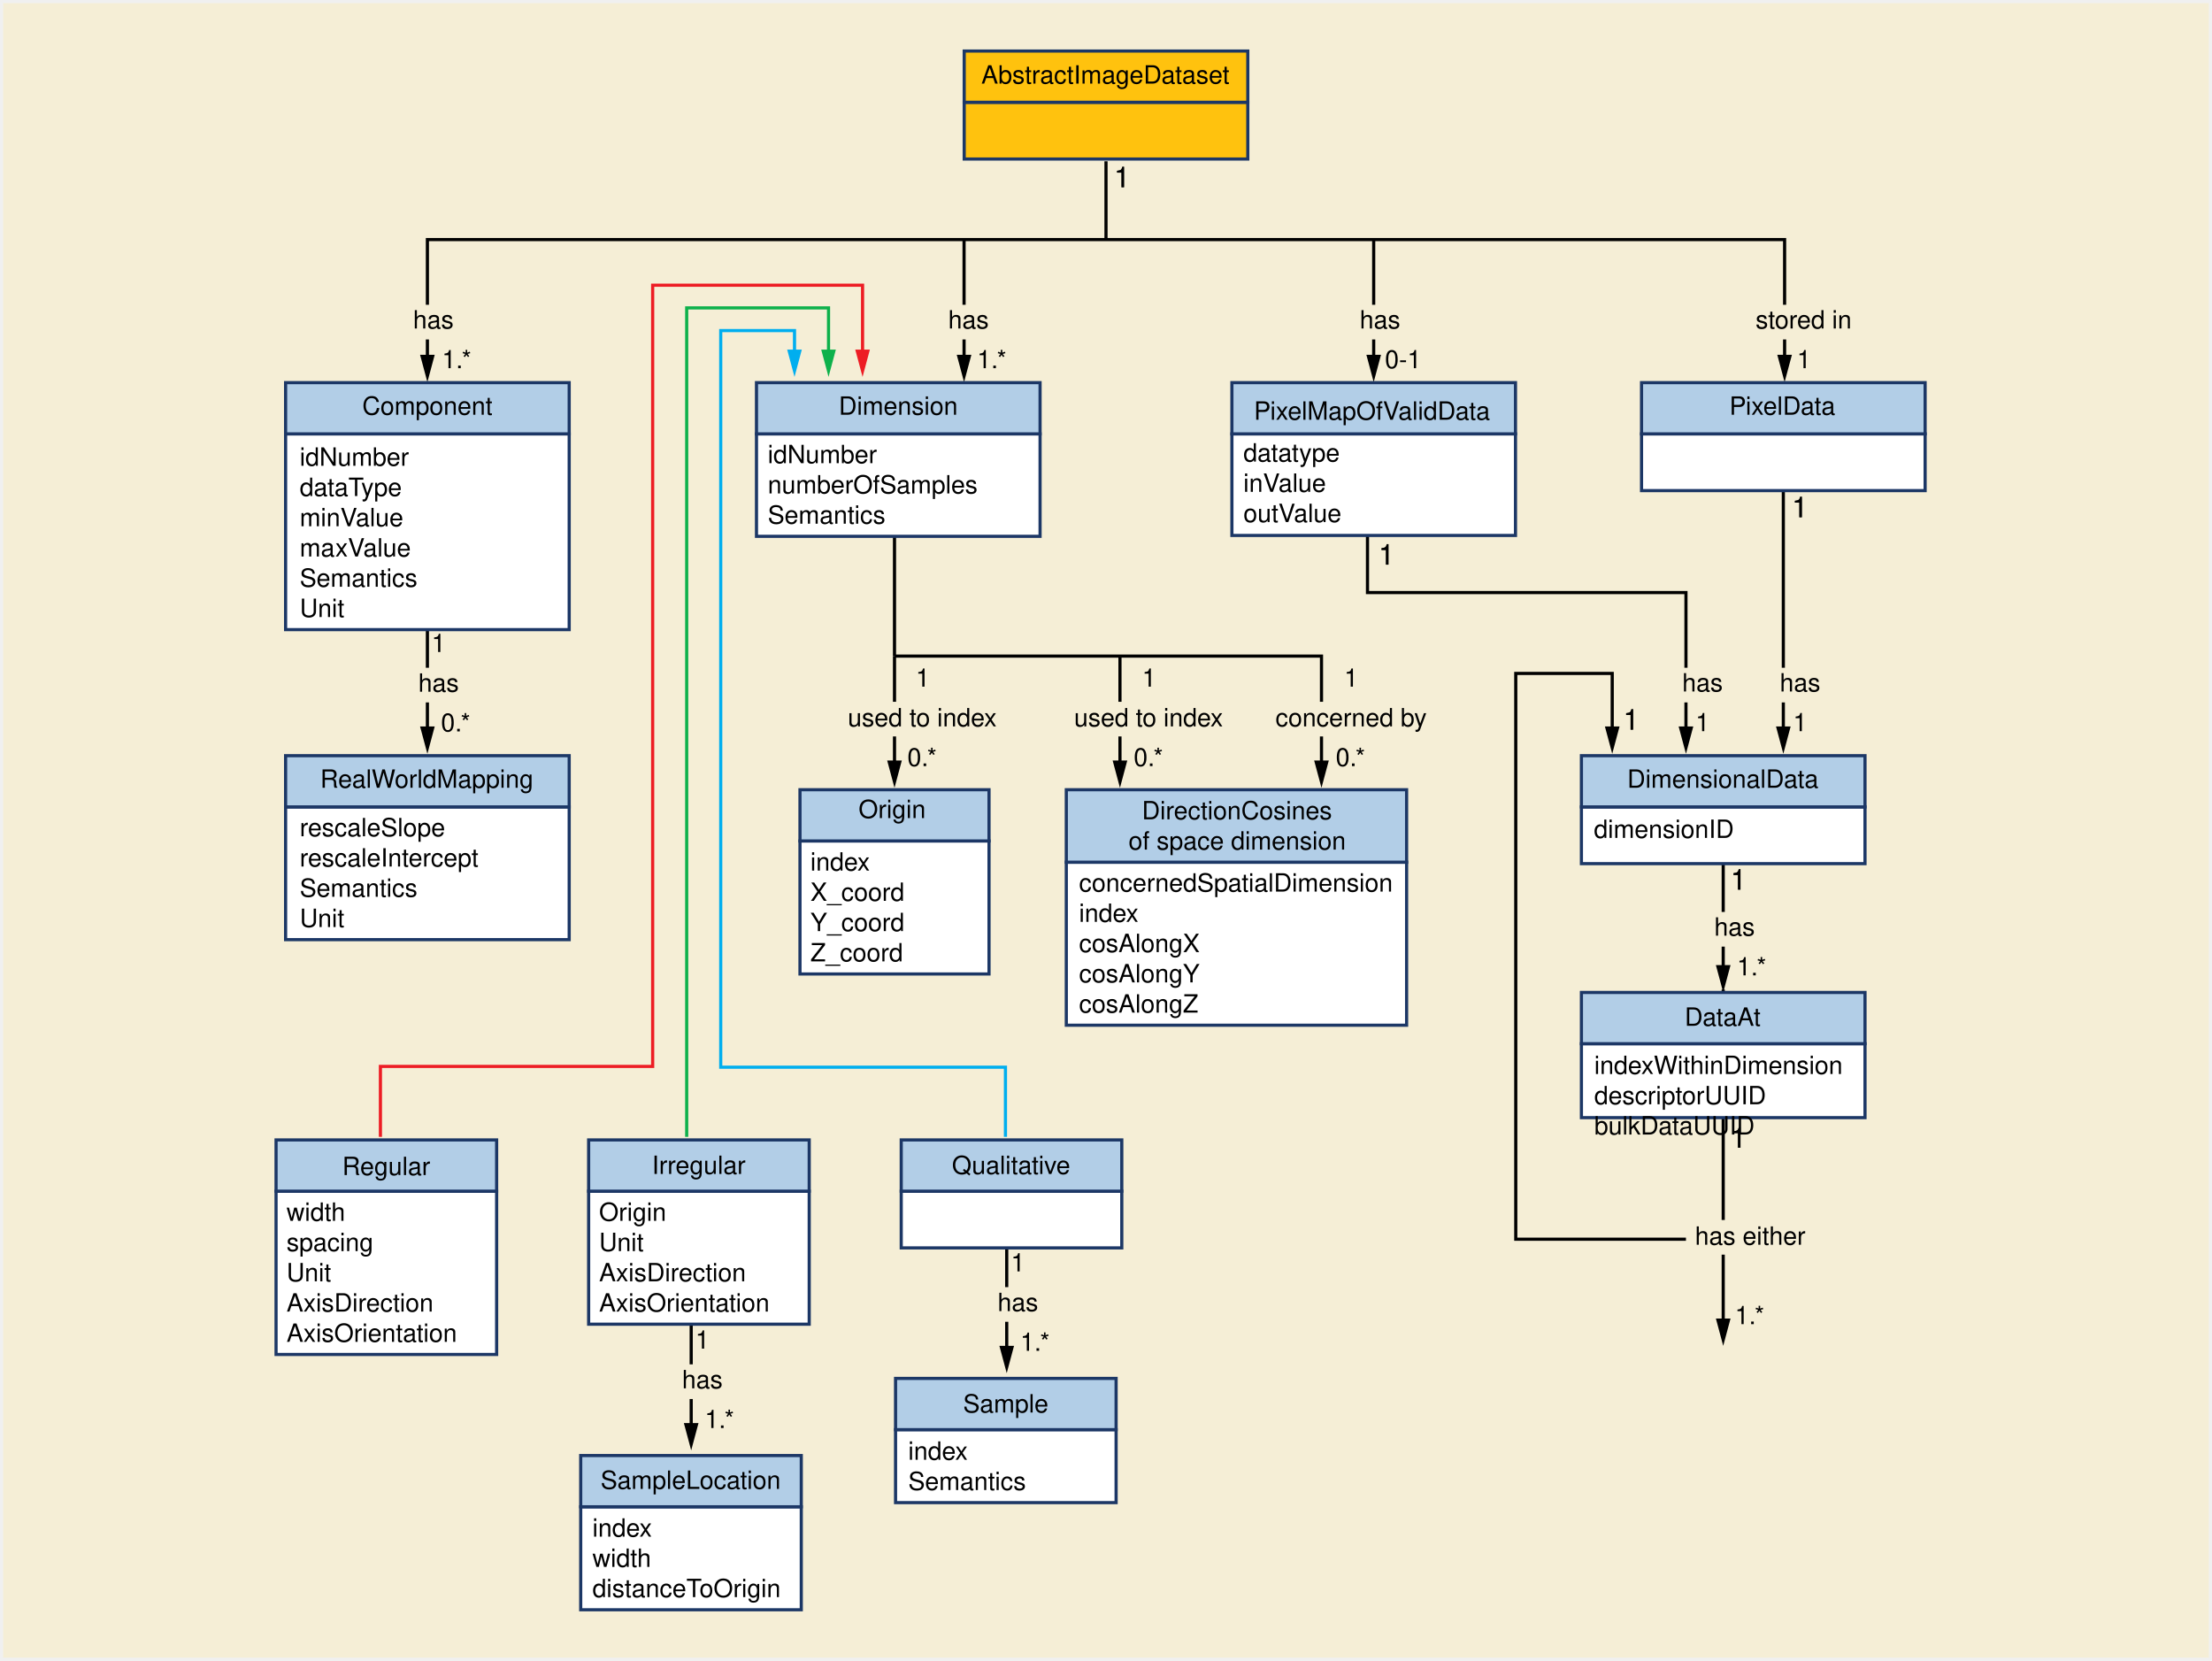
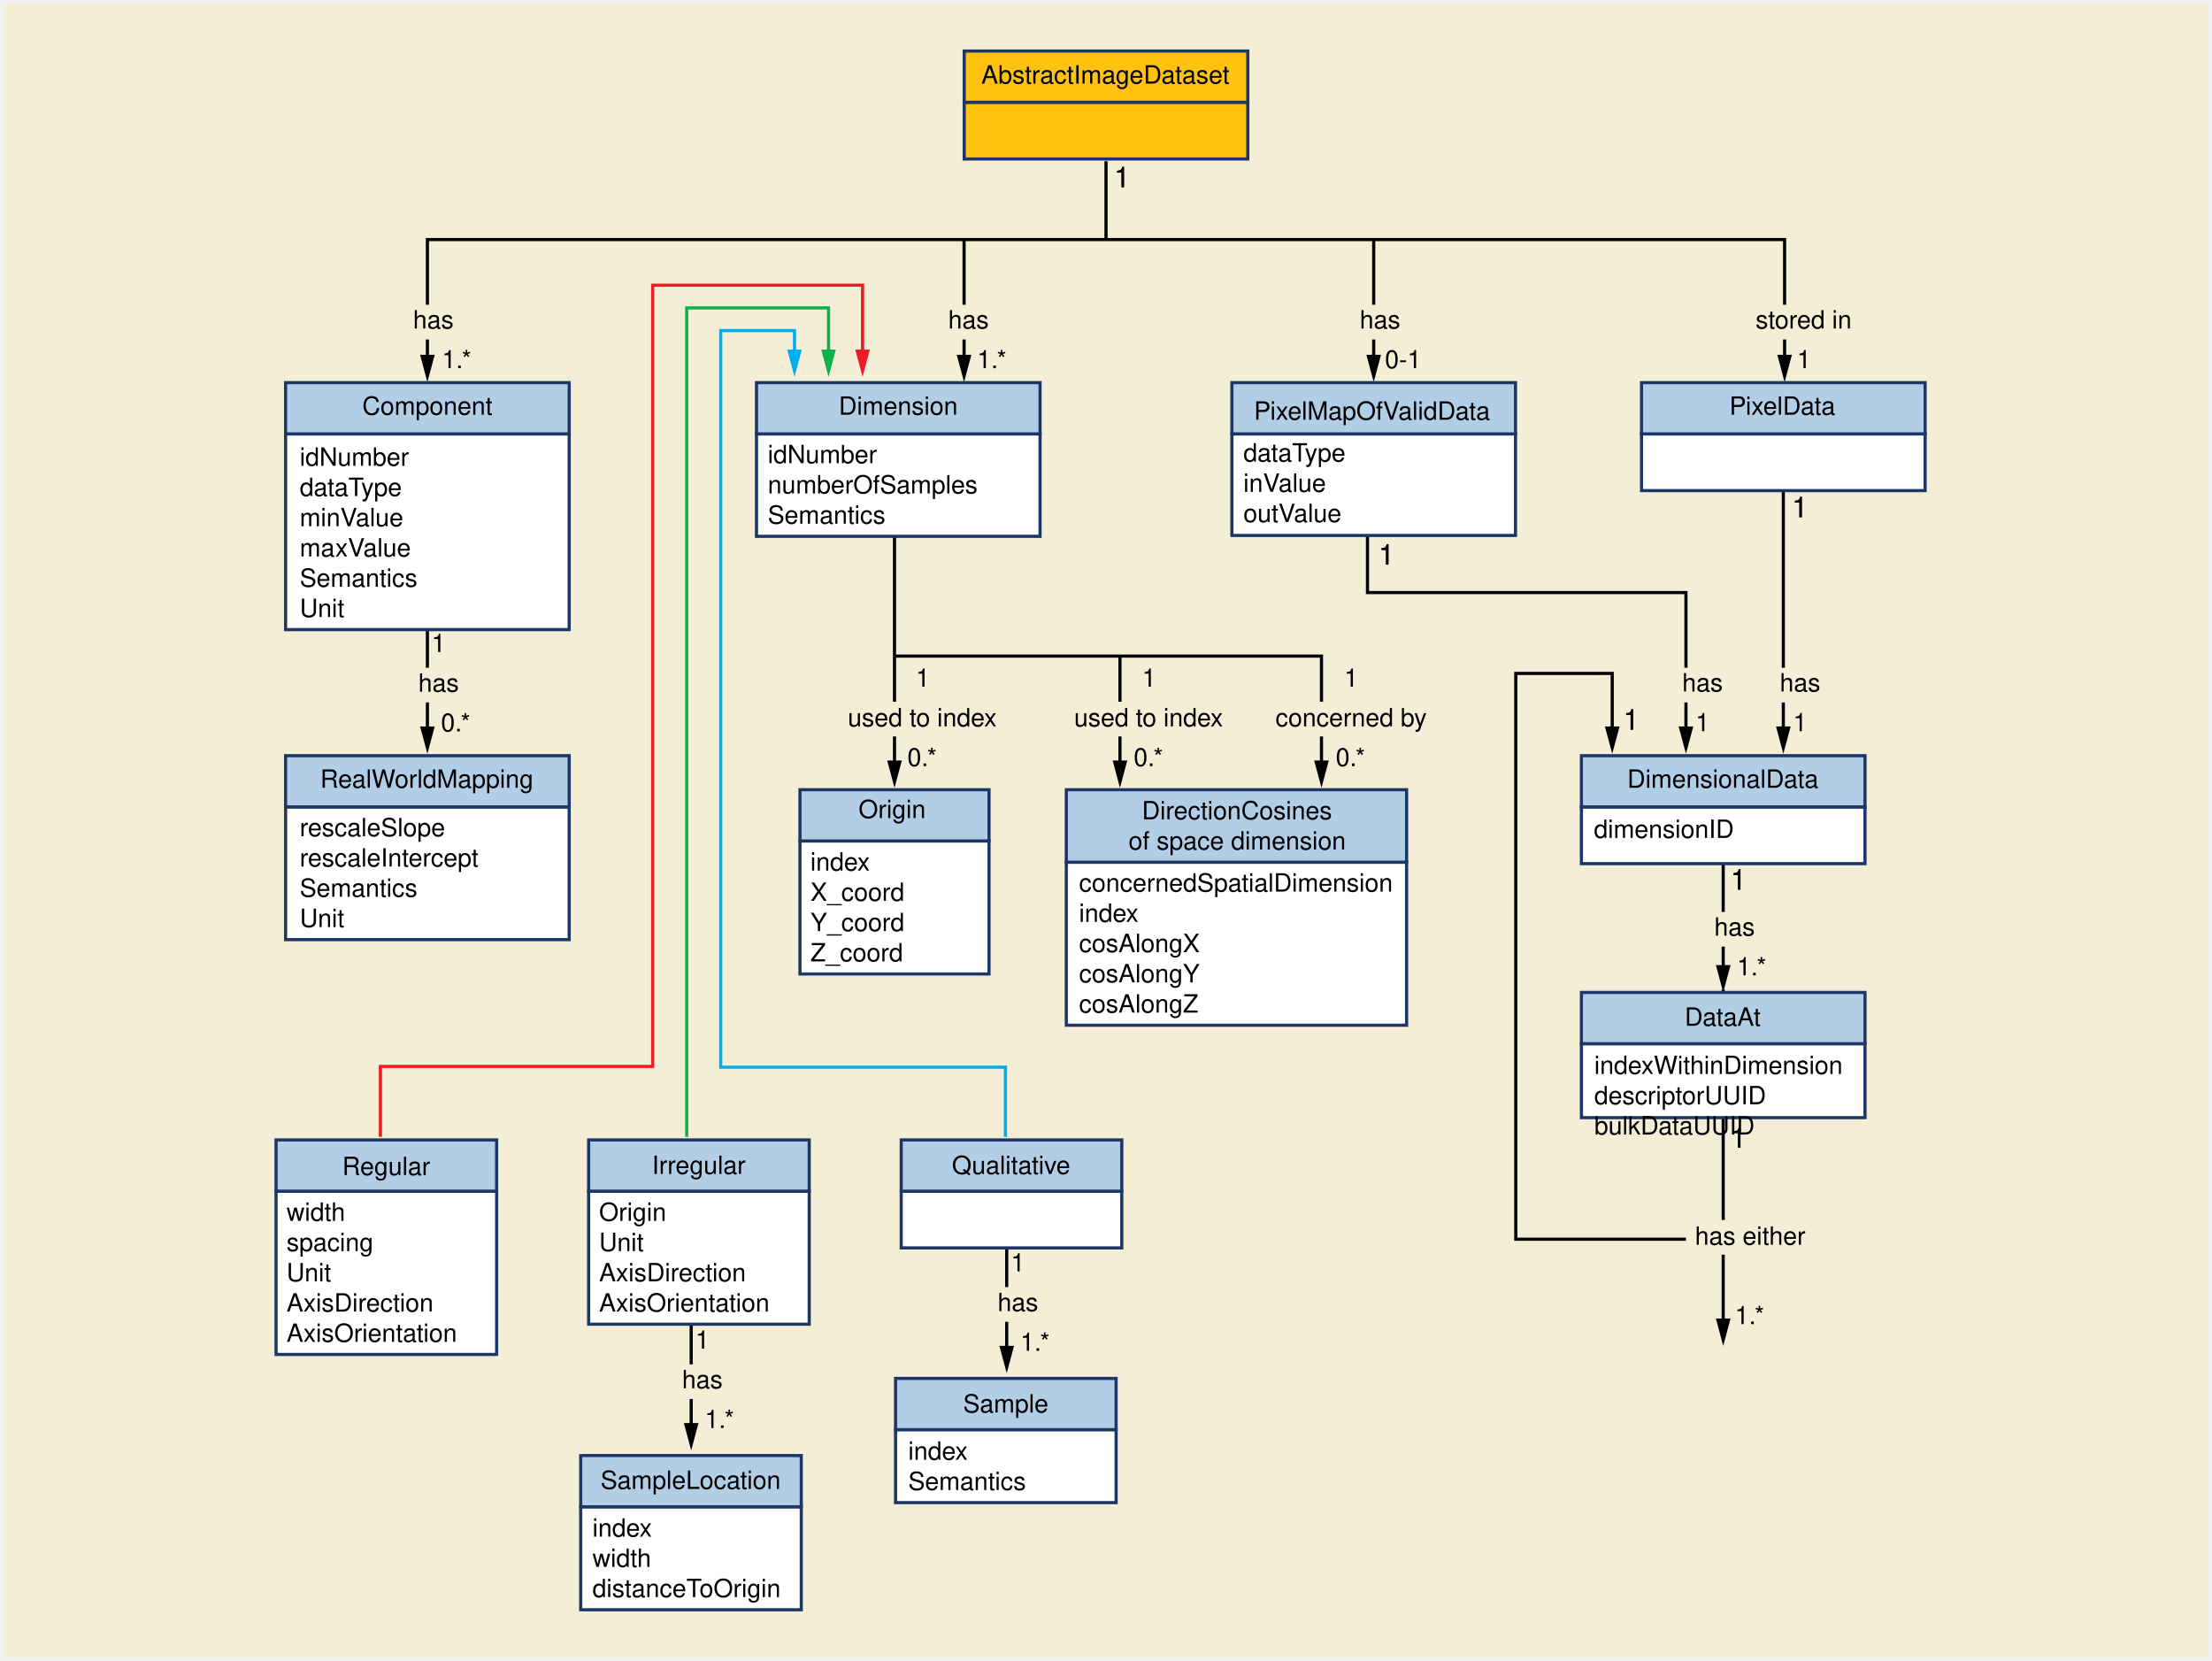
<svg xmlns="http://www.w3.org/2000/svg" version="1.1" id="Layer_1" x="0px" y="0px" width="702px" height="527px" viewBox="0 0 702 527" enable-background="new 0 0 702 527" xml:space="preserve">
  <defs>
    <style type="text/css">
	text {
	  font-family: Helvetica, Verdana, ArialUnicodeMS, san-serif
	}
	</style>
  </defs>
  <g>
   </g>
  <g>
    <rect x="1" y="1" fill="#F5EED6" width="700" height="525" />
    <g>
      <line fill="none" stroke="#000000" x1="351" y1="51.179" x2="351" y2="76.02" />
      <g>
        <g>
          <line fill="none" stroke="#000000" x1="135.637" y1="199.549" x2="135.637" y2="232.106" />
          <g>
            <polygon points="133.312,230.521 135.637,239.193 137.961,230.521      " />
          </g>
        </g>
      </g>
      <g>
        <g>
          <polyline fill="none" stroke="#000000" points="566.362,114.166 566.362,76.02 135.637,76.02 135.637,114.166     " />
          <g>
            <polygon points="568.687,112.58 566.362,121.253 564.038,112.58      " />
          </g>
          <g>
            <polygon points="133.312,112.58 135.637,121.253 137.961,112.58      " />
          </g>
        </g>
      </g>
      <g>
        <g>
          <line fill="none" stroke="#000000" x1="305.956" y1="76.02" x2="305.956" y2="114.164" />
          <g>
            <polygon points="303.632,112.578 305.956,121.251 308.28,112.578      " />
          </g>
        </g>
      </g>
      <g>
        <g>
          <line fill="none" stroke="#000000" x1="435.956" y1="76.02" x2="435.956" y2="114.164" />
          <g>
            <polygon points="433.632,112.578 435.956,121.251 438.28,112.578      " />
          </g>
        </g>
      </g>
      <g>
        <g>
          <line fill="none" stroke="#000000" x1="219.356" y1="420.587" x2="219.356" y2="453.144" />
          <g>
            <polygon points="217.032,451.559 219.356,460.231 221.68,451.559      " />
          </g>
        </g>
      </g>
      <g>
        <g>
          <line fill="none" stroke="#000000" x1="319.493" y1="396.084" x2="319.493" y2="428.641" />
          <g>
            <polygon points="317.168,427.056 319.493,435.729 321.817,427.056      " />
          </g>
        </g>
      </g>
      <g>
        <g>
          <line fill="none" stroke="#000000" x1="283.879" y1="208.19" x2="283.879" y2="242.905" />
          <g>
            <polygon points="281.555,241.319 283.879,249.992 286.203,241.319      " />
          </g>
        </g>
      </g>
      <line fill="none" stroke="#000000" x1="283.877" y1="170.028" x2="283.877" y2="208.19" />
      <g>
        <g>
          <line fill="none" stroke="#000000" x1="355.433" y1="208.19" x2="355.433" y2="242.905" />
          <g>
            <polygon points="353.108,241.319 355.433,249.992 357.757,241.319      " />
          </g>
        </g>
      </g>
      <g>
        <g>
          <polyline fill="none" stroke="#000000" points="283.879,208.19 419.387,208.19 419.387,242.905     " />
          <g>
            <polygon points="417.062,241.319 419.387,249.992 421.711,241.319      " />
          </g>
        </g>
      </g>
      <g>
        <g>
          <line fill="none" stroke="#000000" x1="565.956" y1="155.679" x2="565.956" y2="232.106" />
          <g>
            <polygon points="563.632,230.521 565.956,239.193 568.28,230.521      " />
          </g>
        </g>
      </g>
      <g>
        <g>
          <line fill="none" stroke="#000000" x1="546.88" y1="273.842" x2="546.88" y2="307.835" />
          <g>
            <polygon points="544.556,306.25 546.88,314.923 549.204,306.25      " />
          </g>
        </g>
      </g>
      <g>
        <g>
          <line fill="none" stroke="#000000" x1="546.88" y1="313.99" x2="546.88" y2="419.976" />
          <g>
            <polygon points="544.556,418.391 546.88,427.063 549.204,418.391      " />
          </g>
        </g>
      </g>
      <g>
        <g>
          <polyline fill="none" stroke="#000000" points="433.984,170.028 433.984,188.029 433.869,188.029 535.056,188.029       535.056,232.106     " />
          <g>
            <polygon points="532.731,230.521 535.056,239.193 537.38,230.521      " />
          </g>
        </g>
      </g>
      <g>
        <g>
          <polyline fill="none" stroke="#000000" points="546.88,393.22 481.044,393.22 481.044,213.69 511.656,213.69 511.656,232.106           " />
          <g>
            <polygon points="509.332,230.521 511.656,239.193 513.98,230.521      " />
          </g>
        </g>
      </g>
      <g>
        <g>
          <polyline fill="none" stroke="#00AEEF" points="319.092,360.74 319.092,338.64 228.731,338.64 228.731,104.899 252.144,104.899       252.144,112.514     " />
          <g>
            <polygon fill="#00AEEF" points="249.819,110.929 252.144,119.602 254.468,110.929      " />
          </g>
        </g>
      </g>
      <g>
        <g>
          <polyline fill="none" stroke="#ED1C24" points="120.729,360.74 120.729,338.39 207.131,338.39 207.131,90.499 273.744,90.499       273.744,112.514     " />
          <g>
            <polygon fill="#ED1C24" points="271.42,110.929 273.744,119.602 276.068,110.929      " />
          </g>
        </g>
      </g>
      <g>
        <g>
          <polyline fill="none" stroke="#0DB14B" points="217.931,360.74 217.931,97.699 262.944,97.699 262.944,112.514     " />
          <g>
            <polygon fill="#0DB14B" points="260.62,110.929 262.944,119.602 265.268,110.929      " />
          </g>
        </g>
      </g>
      <g>
        <rect x="306" y="32.457" fill="#FFC20E" stroke="#1C3766" width="90" height="18" />
        <rect x="306" y="16.196" fill="#FFC20E" stroke="#1C3766" width="90" height="16.261" />
        <rect x="311.421" y="20.798" fill="none" width="79.157" height="9.729" />
        <text transform="matrix(1 0 0 1 311.4253 26.5249)" font-size="8">AbstractImageDataset</text>
      </g>
      <g>
        <rect x="520.956" y="137.679" fill="#FFFFFF" stroke="#1C3766" width="90" height="18" />
        <rect x="520.956" y="121.418" fill="#B2CEE7" stroke="#1C3766" width="90" height="16.261" />
        <rect x="530.828" y="125.871" fill="none" width="70.252" height="8.883" />
        <text transform="matrix(1 0 0 1 548.8379 131.5991)" font-size="8">PixelData</text>
      </g>
      <g>
        <rect x="90.637" y="137.679" fill="#FFFFFF" stroke="#1C3766" width="90" height="62.112" />
        <rect x="90.637" y="121.418" fill="#B2CEE7" stroke="#1C3766" width="90" height="16.261" />
        <rect x="100.51" y="125.87" fill="none" width="70.253" height="8.883" />
        <text transform="matrix(1 0 0 1 114.9561 131.5952)" font-size="8">Component</text>
        <rect x="95.126" y="142.062" fill="none" width="37.348" height="57.728" />
        <text transform="matrix(1 0 0 1 95.125 147.7871)">
          <tspan x="0" y="0" font-size="8">idNumber</tspan>
          <tspan x="0" y="9.6" font-size="8">dataType</tspan>
          <tspan x="0" y="19.2" font-size="8">minValue</tspan>
          <tspan x="0" y="28.8" font-size="8">maxValue</tspan>
          <tspan x="0" y="38.4" font-size="8">Semantics</tspan>
          <tspan x="0" y="48" font-size="8">Unit</tspan>
        </text>
      </g>
      <g>
        <rect x="240.077" y="137.679" fill="#FFFFFF" stroke="#1C3766" width="90" height="32.504" />
        <rect x="240.077" y="121.418" fill="#B2CEE7" stroke="#1C3766" width="90" height="16.261" />
        <rect x="249.95" y="125.871" fill="none" width="70.254" height="8.883" />
        <text transform="matrix(1 0 0 1 266.1792 131.5991)" font-size="8">Dimension</text>
        <rect x="243.657" y="141.252" fill="none" width="59.578" height="28.929" />
        <text transform="matrix(1 0 0 1 243.6548 146.9785)">
          <tspan x="0" y="0" font-size="8">idNumber</tspan>
          <tspan x="0" y="9.6" font-size="8">numberOfSamples</tspan>
          <tspan x="0" y="19.2" font-size="8">Semantics</tspan>
        </text>
      </g>
      <g>
        <rect x="390.956" y="137.679" fill="#FFFFFF" stroke="#1C3766" width="90" height="32.228" />
        <rect x="390.956" y="121.418" fill="#B2CEE7" stroke="#1C3766" width="90" height="16.261" />
        <rect x="397.938" y="127.461" fill="none" width="76.035" height="9.729" />
        <text transform="matrix(1 0 0 1 397.9385 133.186)" font-size="8">PixelMapOfValidData</text>
        <rect x="394.604" y="140.734" fill="none" width="59.578" height="28.929" />
        <text transform="matrix(1 0 0 1 394.6055 146.4609)">
-           <tspan x="0" y="0" font-size="8">datatype</tspan>
+           <tspan x="0" y="0" font-size="8">dataType</tspan>
          <tspan x="0" y="9.6" font-size="8">inValue</tspan>
          <tspan x="0" y="19.2" font-size="8">outValue</tspan>
        </text>
      </g>
      <g>
        <rect x="501.88" y="331.183" fill="#FFFFFF" stroke="#1C3766" width="90" height="23.463" />
        <rect x="501.88" y="314.923" fill="#B2CEE7" stroke="#1C3766" width="90" height="16.26" />
        <rect x="518.193" y="319.776" fill="none" width="57.371" height="9.729" />
        <text transform="matrix(1 0 0 1 534.6455 325.498)" font-size="8">DataAt</text>
        <rect x="505.963" y="335.075" fill="none" width="62.691" height="19.328" />
        <text transform="matrix(1 0 0 1 505.959 340.7969)">
          <tspan x="0" y="0" font-size="8">indexWithinDimension</tspan>
          <tspan x="0" y="9.6" font-size="8">descriptorUUID</tspan>
          <tspan x="0" y="19.2" font-size="8">bulkDataUUID</tspan>
        </text>
      </g>
      <g>
        <rect x="90.637" y="256.05" fill="#FFFFFF" stroke="#1C3766" width="90" height="42.113" />
        <rect x="90.637" y="239.792" fill="#B2CEE7" stroke="#1C3766" width="90" height="16.258" />
        <rect x="100.51" y="244.245" fill="none" width="70.253" height="8.881" />
        <text transform="matrix(1 0 0 1 101.6201 249.9692)" font-size="8">RealWorldMapping</text>
        <rect x="95.126" y="259.632" fill="none" width="56.918" height="38.527" />
        <text transform="matrix(1 0 0 1 95.125 265.3613)">
          <tspan x="0" y="0" font-size="8">rescaleSlope</tspan>
          <tspan x="0" y="9.6" font-size="8">rescaleIntercept</tspan>
          <tspan x="0" y="19.2" font-size="8">Semantics</tspan>
          <tspan x="0" y="28.8" font-size="8">Unit</tspan>
        </text>
      </g>
      <g>
        <rect x="253.881" y="266.849" fill="#FFFFFF" stroke="#1C3766" width="59.996" height="42.209" />
        <rect x="253.881" y="250.591" fill="#B2CEE7" stroke="#1C3766" width="59.996" height="16.258" />
        <rect x="260.681" y="253.856" fill="none" width="44.892" height="9.727" />
        <text transform="matrix(1 0 0 1 272.4585 259.5811)" font-size="8">Origin</text>
        <rect x="257.187" y="270.53" fill="none" width="54.251" height="38.527" />
        <text transform="matrix(1 0 0 1 257.186 276.2588)">
          <tspan x="0" y="0" font-size="8">index</tspan>
          <tspan x="0" y="9.6" font-size="8">X_coord</tspan>
          <tspan x="0" y="19.2" font-size="8">Y_coord</tspan>
          <tspan x="0" y="28.8" font-size="8">Z_coord</tspan>
        </text>
      </g>
      <g>
        <rect x="501.877" y="256.05" fill="#FFFFFF" stroke="#1C3766" width="90" height="18" />
        <rect x="501.877" y="239.792" fill="#B2CEE7" stroke="#1C3766" width="90" height="16.258" />
        <rect x="511.75" y="244.245" fill="none" width="70.254" height="8.881" />
        <text transform="matrix(1 0 0 1 516.416 249.9727)" font-size="8">DimensionalData</text>
        <rect x="505.838" y="260.157" fill="none" width="44.465" height="9.729" />
        <text transform="matrix(1 0 0 1 505.8359 265.8848)" font-size="8">dimensionID</text>
      </g>
      <g>
        <rect x="338.403" y="273.589" fill="#FFFFFF" stroke="#1C3766" width="107.995" height="51.729" />
        <rect x="338.403" y="250.591" fill="#B2CEE7" stroke="#1C3766" width="107.995" height="22.998" />
        <rect x="358.151" y="254.259" fill="none" width="68.923" height="19.326" />
        <text transform="matrix(1 0 0 1 362.3867 259.9878)">
          <tspan x="0" y="0" font-size="8">DirectionCosines</tspan>
          <tspan x="-4.23" y="9.6" font-size="8">of space dimension</tspan>
        </text>
        <rect x="342.43" y="277.188" fill="none" width="99.607" height="48.129" />
        <text transform="matrix(1 0 0 1 342.4346 282.916)">
          <tspan x="0" y="0" font-size="8">concernedSpatialDimension</tspan>
          <tspan x="0" y="9.6" font-size="8">index</tspan>
          <tspan x="0" y="19.2" font-size="8">cosAlongX</tspan>
          <tspan x="0" y="28.8" font-size="8">cosAlongY</tspan>
          <tspan x="0" y="38.4" font-size="8">cosAlongZ</tspan>
        </text>
      </g>
      <g>
        <rect x="184.293" y="478.128" fill="#FFFFFF" stroke="#1C3766" width="70" height="32.676" />
        <rect x="184.293" y="461.868" fill="#B2CEE7" stroke="#1C3766" width="70" height="16.26" />
        <rect x="190.607" y="466.723" fill="none" width="57.371" height="9.729" />
        <text transform="matrix(1 0 0 1 190.6045 472.4473)" font-size="8">SampleLocation</text>
        <rect x="188.021" y="481.873" fill="none" width="60.473" height="28.93" />
        <text transform="matrix(1 0 0 1 188.0186 487.5977)">
          <tspan x="0" y="0" font-size="8">index</tspan>
          <tspan x="0" y="9.6" font-size="8">width</tspan>
          <tspan x="0" y="19.2" font-size="8">distanceToOrigin</tspan>
        </text>
      </g>
      <g>
        <rect x="284.212" y="453.653" fill="#FFFFFF" stroke="#1C3766" width="69.995" height="23.154" />
        <rect x="284.212" y="437.392" fill="#B2CEE7" stroke="#1C3766" width="69.995" height="16.262" />
        <rect x="288.239" y="457.479" fill="none" width="37.349" height="19.328" />
        <text transform="matrix(1 0 0 1 288.2368 463.2012)">
          <tspan x="0" y="0" font-size="8">index</tspan>
          <tspan x="0" y="9.6" font-size="8">Semantics</tspan>
        </text>
        <rect x="305.65" y="442.483" fill="none" width="27.129" height="9.729" />
        <text transform="matrix(1 0 0 1 305.6494 448.2051)" font-size="8">Sample</text>
      </g>
      <g>
        <rect x="186.812" y="377.979" fill="#FFFFFF" stroke="#1C3766" width="70" height="42.209" />
        <rect x="186.812" y="361.718" fill="#B2CEE7" stroke="#1C3766" width="70" height="16.262" />
        <rect x="190.118" y="381.659" fill="none" width="54.254" height="38.529" />
        <text transform="matrix(1 0 0 1 190.1167 387.3877)">
          <tspan x="0" y="0" font-size="8">Origin</tspan>
          <tspan x="0" y="9.6" font-size="8">Unit</tspan>
          <tspan x="0" y="19.2" font-size="8">AxisDirection</tspan>
          <tspan x="0" y="28.8" font-size="8">AxisOrientation</tspan>
        </text>
        <rect x="206.865" y="366.782" fill="none" width="29.895" height="9.729" />
        <text transform="matrix(1 0 0 1 206.9165 372.5117)" font-size="8">Irregular</text>
      </g>
      <g>
        <rect x="87.612" y="377.979" fill="#FFFFFF" stroke="#1C3766" width="70" height="51.809" />
        <rect x="87.612" y="361.718" fill="#B2CEE7" stroke="#1C3766" width="70" height="16.262" />
        <rect x="90.935" y="381.655" fill="none" width="54.254" height="48.129" />
        <text transform="matrix(1 0 0 1 90.9326 387.3867)">
          <tspan x="0" y="0" font-size="8">width</tspan>
          <tspan x="0" y="9.6" font-size="8">spacing</tspan>
          <tspan x="0" y="19.2" font-size="8">Unit</tspan>
          <tspan x="0" y="28.8" font-size="8">AxisDirection</tspan>
          <tspan x="0" y="38.4" font-size="8">AxisOrientation</tspan>
        </text>
        <rect x="108.552" y="367.142" fill="none" width="28.121" height="9.729" />
        <text transform="matrix(1 0 0 1 108.6035 372.8711)" font-size="8">Regular</text>
      </g>
      <g>
        <rect x="286.012" y="377.979" fill="#FFFFFF" stroke="#1C3766" width="69.998" height="17.998" />
        <rect x="286.012" y="361.718" fill="#B2CEE7" stroke="#1C3766" width="69.998" height="16.262" />
        <rect x="302.113" y="366.81" fill="none" width="37.8" height="9.729" />
        <text transform="matrix(1 0 0 1 302.1128 372.5371)" font-size="8">Qualitative</text>
      </g>
      <g>
        <rect x="127.242" y="211.892" fill="#F5EED6" width="20" height="10.997" />
        <rect x="210.961" y="432.929" fill="#F5EED6" width="20" height="10.998" />
        <rect x="311.098" y="408.426" fill="#F5EED6" width="20" height="10.998" />
        <rect x="561.852" y="211.892" fill="#F5EED6" width="20" height="10.997" />
        <rect x="530.89" y="211.892" fill="#F5EED6" width="20" height="10.997" />
        <rect x="266.953" y="222.69" fill="#F5EED6" width="52" height="10.997" />
        <rect x="338.812" y="222.69" fill="#F5EED6" width="52.004" height="10.997" />
        <rect x="402.991" y="222.69" fill="#F5EED6" width="52" height="10.997" />
        <rect x="127.218" y="96.714" fill="#F5EED6" width="20" height="10.997" />
        <rect x="297.049" y="96.714" fill="#F5EED6" width="20" height="10.997" />
        <rect x="427.048" y="96.714" fill="#F5EED6" width="20" height="10.997" />
        <rect x="555.327" y="96.714" fill="#F5EED6" width="35.37" height="10.997" />
        <rect x="540.483" y="289.378" fill="#F5EED6" width="20" height="10.998" />
        <rect x="535.056" y="387.12" fill="#F5EED6" width="40.51" height="10.998" />
      </g>
      <g>
        <g>
          <g opacity="0.8">
            <rect x="353.594" y="52.977" fill="none" width="16.896" height="8.574" />
            <text transform="matrix(1 0 0 1 353.5918 59.418)" font-size="9">1</text>
          </g>
          <rect x="353.594" y="52.977" fill="none" width="16.896" height="8.574" />
          <text transform="matrix(1 0 0 1 353.5918 59.418)" font-size="9">1</text>
        </g>
        <g>
          <g opacity="0.8">
            <rect x="515.162" y="225.094" fill="none" width="6.561" height="8.574" />
            <text transform="matrix(1 0 0 1 515.1582 231.5347)" font-size="9">1</text>
          </g>
          <rect x="515.162" y="225.094" fill="none" width="6.561" height="8.574" />
          <text transform="matrix(1 0 0 1 515.1582 231.5347)" font-size="9">1</text>
        </g>
        <g>
          <g opacity="0.8">
            <rect x="568.717" y="157.69" fill="none" width="16.895" height="8.574" />
            <text transform="matrix(1 0 0 1 568.7129 164.1309)" font-size="9">1</text>
          </g>
          <rect x="568.717" y="157.69" fill="none" width="16.895" height="8.574" />
          <text transform="matrix(1 0 0 1 568.7129 164.1309)" font-size="9">1</text>
        </g>
        <g>
          <g opacity="0.8">
            <rect x="437.52" y="172.726" fill="none" width="16.895" height="8.574" />
            <text transform="matrix(1 0 0 1 437.5156 179.1665)" font-size="9">1</text>
          </g>
          <rect x="437.52" y="172.726" fill="none" width="16.895" height="8.574" />
          <text transform="matrix(1 0 0 1 437.5156 179.1665)" font-size="9">1</text>
        </g>
        <rect x="128.656" y="201.167" fill="none" width="21.064" height="35.33" />
        <text transform="matrix(1 0 0 1 136.9653 206.8936)">
          <tspan x="0" y="0" font-size="8">1</tspan>
          <tspan x="-4.225" y="12.6" font-size="8">has</tspan>
          <tspan x="2.972" y="25.2" font-size="8">0.*</tspan>
        </text>
        <rect x="212.375" y="422.206" fill="none" width="21.064" height="35.329" />
        <text transform="matrix(1 0 0 1 220.6821 427.9326)">
          <tspan x="0" y="0" font-size="8">1</tspan>
          <tspan x="-4.225" y="12.601" font-size="8">has</tspan>
          <tspan x="2.972" y="25.2" font-size="8">1.*</tspan>
        </text>
        <rect x="312.512" y="397.703" fill="none" width="21.064" height="35.329" />
        <text transform="matrix(1 0 0 1 320.8193 403.4297)">
          <tspan x="0" y="0" font-size="8">1</tspan>
          <tspan x="-4.225" y="12.601" font-size="8">has</tspan>
          <tspan x="2.972" y="25.2" font-size="8">1.*</tspan>
        </text>
        <rect x="560.748" y="213.69" fill="none" width="21.064" height="22.807" />
        <text transform="matrix(1 0 0 1 564.8242 219.4155)">
          <tspan x="0" y="0" font-size="8">has</tspan>
          <tspan x="4.225" y="12.6" font-size="8">1</tspan>
        </text>
        <rect x="529.785" y="213.69" fill="none" width="21.064" height="22.807" />
        <text transform="matrix(1 0 0 1 533.8652 219.4155)">
          <tspan x="0" y="0" font-size="8">has</tspan>
          <tspan x="4.225" y="12.6" font-size="8">1</tspan>
        </text>
        <rect x="125.032" y="98.513" fill="none" width="25" height="23.064" />
        <text transform="matrix(1 0 0 1 131.0835 104.2373)">
          <tspan x="0" y="0" font-size="8">has</tspan>
          <tspan x="9.164" y="12.6" font-size="8">1.*</tspan>
        </text>
        <rect x="294.863" y="98.513" fill="none" width="25" height="23.064" />
        <text transform="matrix(1 0 0 1 300.9141 104.2373)">
          <tspan x="0" y="0" font-size="8">has</tspan>
          <tspan x="9.164" y="12.6" font-size="8">1.*</tspan>
        </text>
        <rect x="424.861" y="98.513" fill="none" width="26.213" height="23.064" />
        <text transform="matrix(1 0 0 1 431.5156 104.2373)">
          <tspan x="0" y="0" font-size="8">has</tspan>
          <tspan x="7.993" y="12.6" font-size="8">0-1</tspan>
        </text>
        <rect x="557.17" y="98.513" fill="none" width="30.684" height="22.329" />
        <text transform="matrix(1 0 0 1 557.1582 104.2378)">
          <tspan x="0" y="0" font-size="8">stored in</tspan>
          <tspan x="13.117" y="12.6" font-size="8">1</tspan>
        </text>
        <rect x="269.052" y="212.166" fill="none" width="47.59" height="34.929" />
        <text transform="matrix(1 0 0 1 290.6221 217.8906)">
          <tspan x="0" y="0" font-size="8">1</tspan>
          <tspan x="-21.57" y="12.6" font-size="8">used to index</tspan>
          <tspan x="-2.668" y="25.2" font-size="8">0.*</tspan>
        </text>
        <rect x="340.875" y="212.166" fill="none" width="47.597" height="34.929" />
        <text transform="matrix(1 0 0 1 362.4492 217.8901)">
          <tspan x="0" y="0" font-size="8">1</tspan>
          <tspan x="-21.571" y="12.6" font-size="8">used to index</tspan>
          <tspan x="-2.668" y="25.2" font-size="8">0.*</tspan>
        </text>
        <rect x="404.785" y="212.166" fill="none" width="48.031" height="34.929" />
        <text transform="matrix(1 0 0 1 426.5762 217.8901)">
          <tspan x="0" y="0" font-size="8">1</tspan>
          <tspan x="-21.791" y="12.6" font-size="8">concerned by</tspan>
          <tspan x="-2.668" y="25.2" font-size="8">0.*</tspan>
        </text>
        <g>
          <g opacity="0.8">
            <rect x="549.23" y="275.854" fill="none" width="16.895" height="8.574" />
            <text transform="matrix(1 0 0 1 549.2285 282.293)" font-size="9">1</text>
          </g>
          <rect x="549.23" y="275.854" fill="none" width="16.895" height="8.574" />
          <text transform="matrix(1 0 0 1 549.2285 282.293)" font-size="9">1</text>
        </g>
        <rect x="539.945" y="291.177" fill="none" width="21.064" height="22.807" />
        <text transform="matrix(1 0 0 1 544.0273 296.8984)">
          <tspan x="0" y="0" font-size="8">has</tspan>
          <tspan x="7.195" y="12.6" font-size="8">1.*</tspan>
        </text>
        <g>
          <g opacity="0.8">
            <rect x="549.23" y="357.76" fill="none" width="16.895" height="8.574" />
            <text transform="matrix(1 0 0 1 549.2295 364.1992)" font-size="9">1</text>
          </g>
          <rect x="549.23" y="357.76" fill="none" width="16.895" height="8.574" />
          <text transform="matrix(1 0 0 1 549.2295 364.1992)" font-size="9">1</text>
        </g>
        <rect x="537.859" y="389.245" fill="none" width="35.238" height="35.479" />
        <text transform="matrix(1 0 0 1 537.9121 394.9707)">
          <tspan x="0" y="0" font-size="8">has either</tspan>
          <tspan x="12.674" y="25.201" font-size="8">1.*</tspan>
        </text>
      </g>
    </g>
  </g>
</svg>
